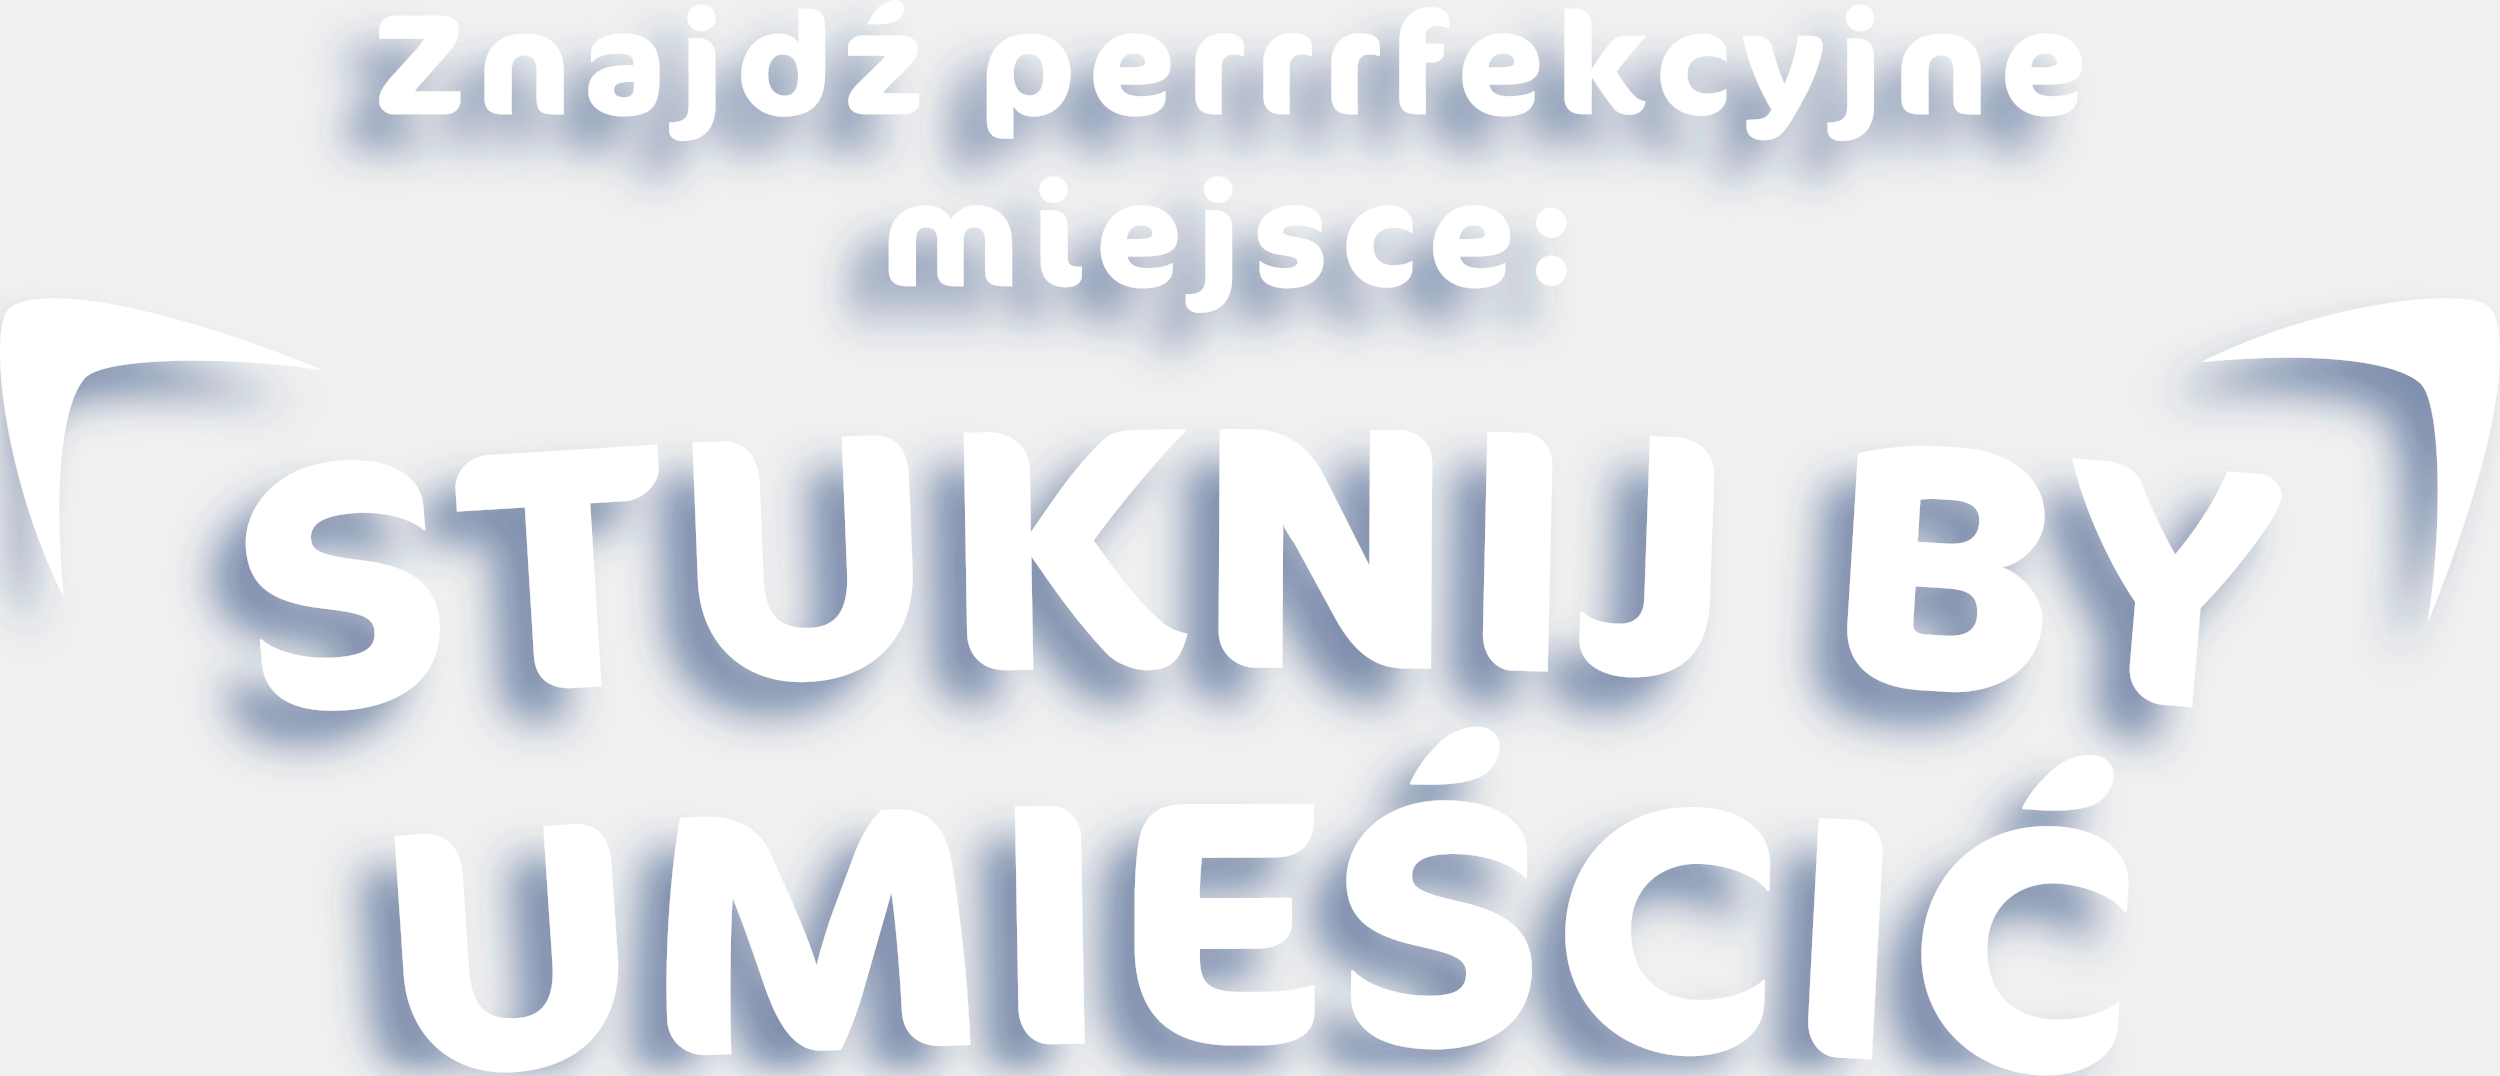
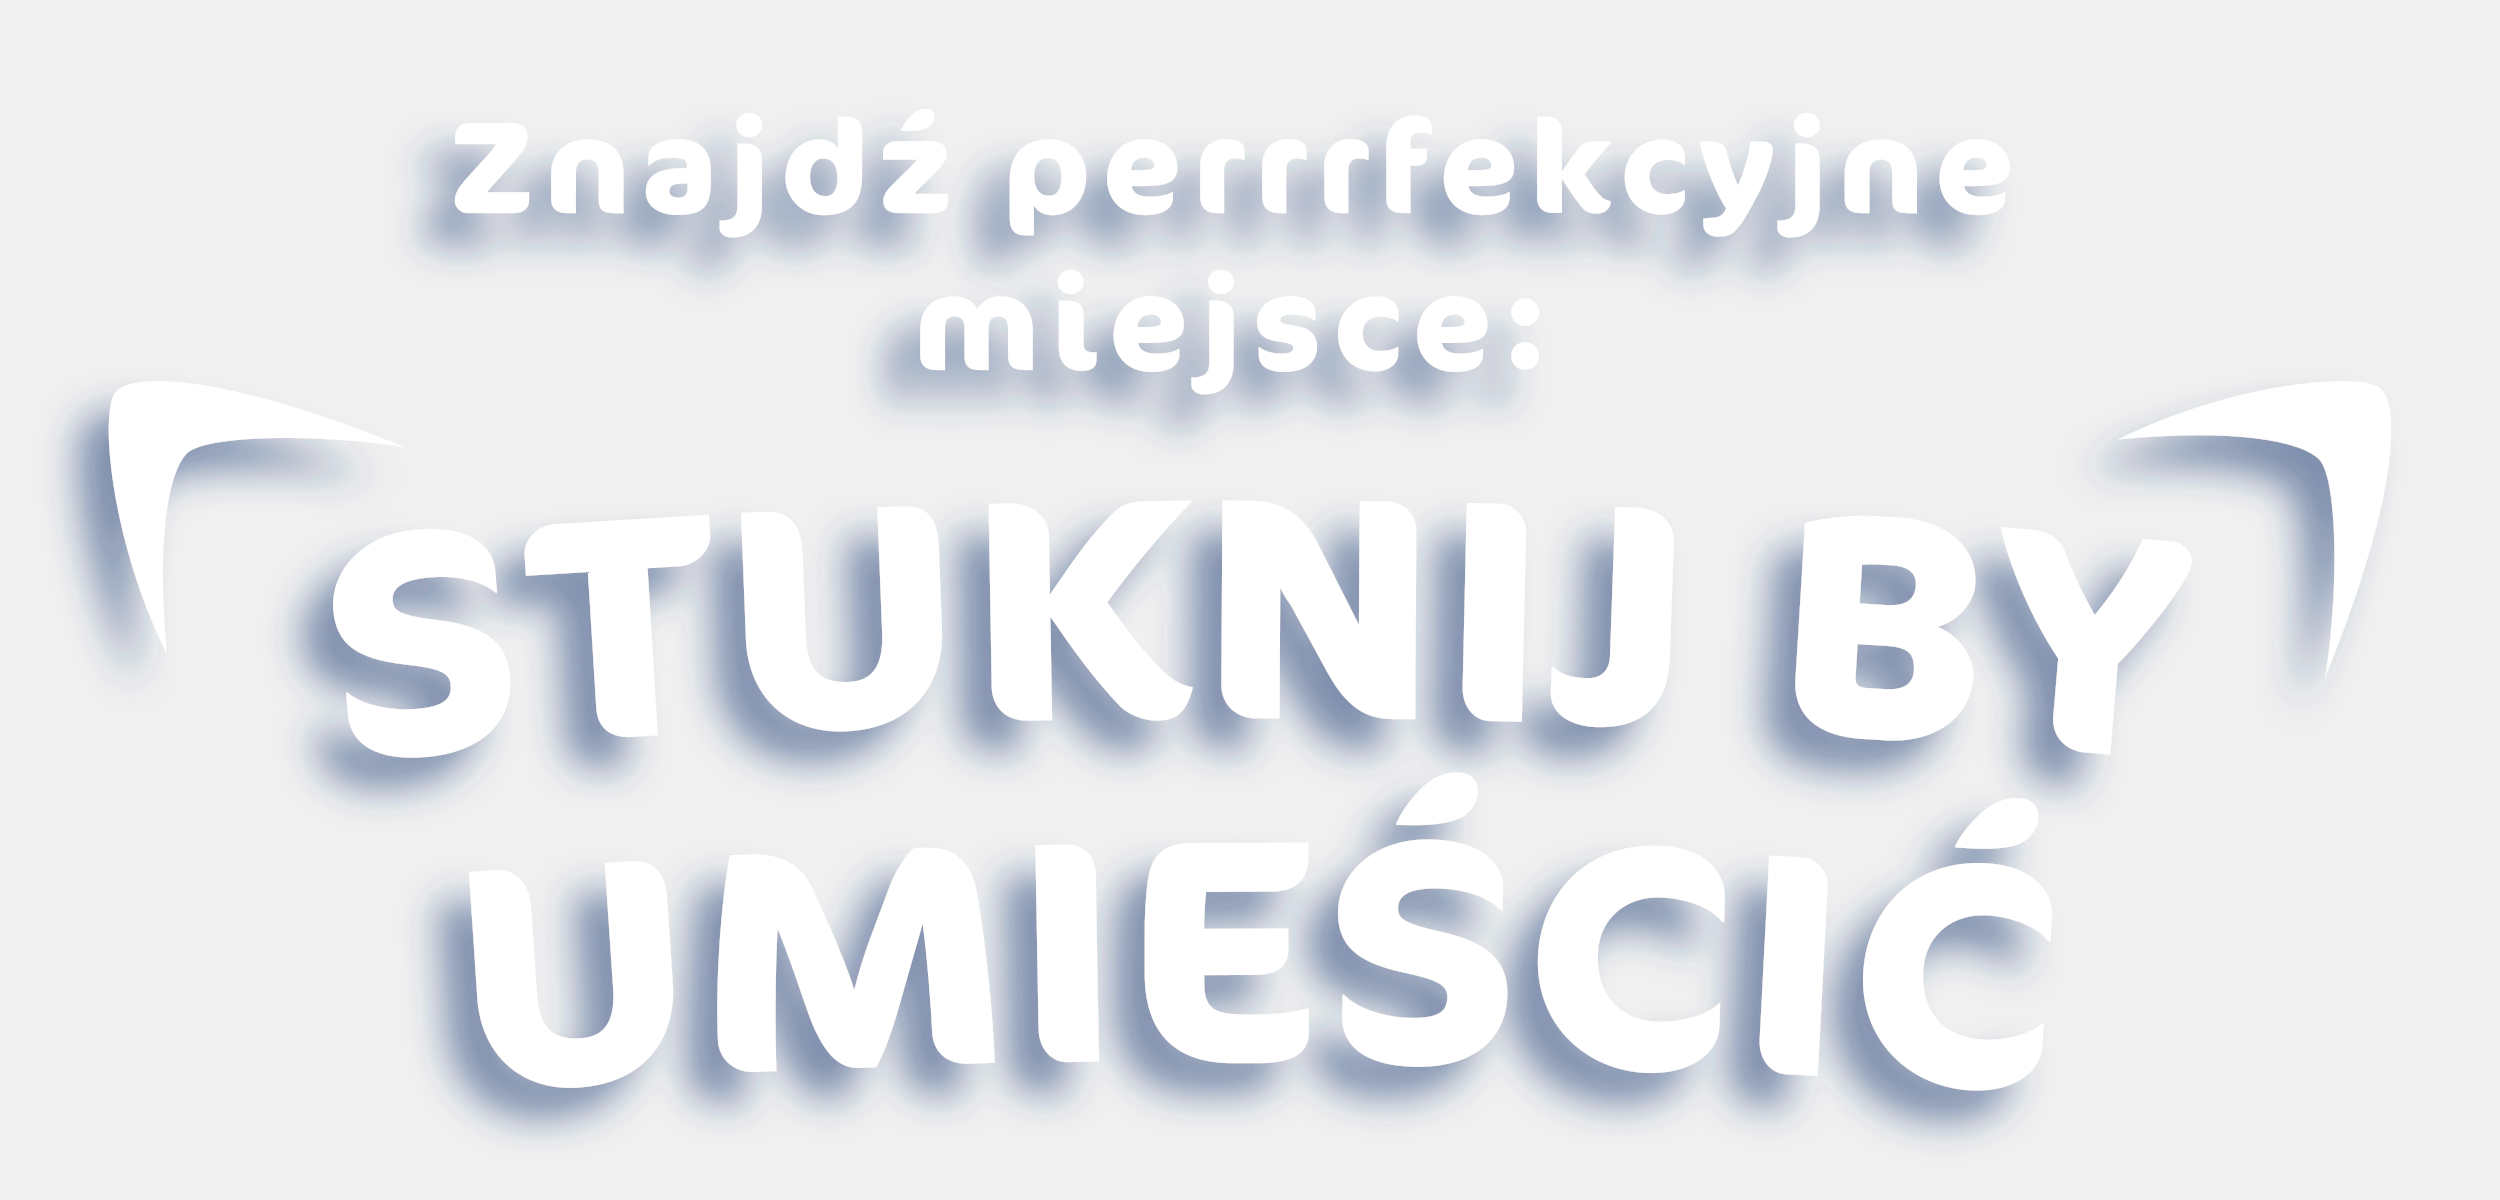
- <svg xmlns="http://www.w3.org/2000/svg" id="Layer_2" data-name="Layer 2" viewBox="0 0 209.89 90.31">
+ <svg xmlns="http://www.w3.org/2000/svg" id="Layer_2" data-name="Layer 2" viewBox="-10 -10 229.89 110.31">
  <defs>
    <style>
      .cls-1 {
        filter: url(#drop-shadow-1);
      }

      .cls-2 {
        fill: #fff;
        stroke-width: 0px;
      }
    </style>
    <filter id="drop-shadow-1" filterUnits="userSpaceOnUse">
      <feOffset dx="-2.83" dy="2.83" />
      <feGaussianBlur result="blur" stdDeviation="1.7" />
      <feFlood flood-color="#264078" flood-opacity=".55" />
      <feComposite in2="blur" operator="in" />
      <feComposite in="SourceGraphic" />
    </filter>
  </defs>
  <g id="logo">
    <g class="cls-1">
      <g>
        <g>
          <path class="cls-2" d="M29.12,59.62c-4.39.37-6.9-1.11-7.14-3.97l-.16-1.96h.14c1.35,1.16,4.01,1.69,6.29,1.5,2.54-.21,3.3-.89,3.19-2.22-.1-1.21-1.23-1.53-4.32-1.88-4.41-.5-6.22-1.95-6.47-4.99-.3-3.55,2.67-7,7.73-7.42,4.91-.41,6.98,1.66,7.15,3.71l.18,2.11h-.14c-1.44-1.21-3.89-1.58-5.97-1.41-2.72.23-3.58,1.03-3.49,2.15.08.9.49,1.36,4.25,1.8,4.17.5,6.28,2.01,6.54,5.1.35,4.13-2.47,7.04-7.79,7.49Z" />
          <path class="cls-2" d="M52.39,42.08l-2.84.17.95,15.37-2.4.15c-1.65.1-3.14-.56-3.27-2.67l-.77-12.5-5.7.35-.12-1.91c-.07-1.22.91-2.73,2.93-2.85l14.01-.86.12,1.91c.08,1.25-1.22,2.75-2.9,2.85Z" />
          <path class="cls-2" d="M67.68,57.26c-5.13.2-8.88-3.11-9.09-8.5l-.45-11.62,2.35-.09c1.77-.07,3.2.92,3.31,3.67l.3,7.65c.13,3.39,1.36,4.45,3.94,4.34,2.17-.08,3.19-1.49,3.08-4.47l-.45-11.59,2.35-.09c2.06-.08,3.2.92,3.3,3.56l.3,7.77c.2,5.04-2.75,9.13-8.92,9.37Z" />
          <path class="cls-2" d="M86.46,39.36l.09,5.31c2.75-4.02,3.57-5.13,5.51-7.19,1.11-1.18,1.83-1.36,3.49-1.39l4.03-.07v.14c-2.48,2.45-5.78,6.5-7.76,9.23,1.39,1.89,2.76,3.9,4.41,5.58,1.47,1.51,2,1.94,3.46,2.23-.57,2.3-1.46,3.04-3.29,3.07-1.1.02-2.65-.51-3.5-1.42-2.42-2.57-4.14-4.98-6.31-8.13l.16,9.51-2.2.04c-2.38.04-3.33-1.57-3.36-3.11l-.28-16.84,1.94-.03c2.38-.04,3.59,1.51,3.62,3.07Z" />
          <path class="cls-2" d="M117.96,56.12c-2.26-.01-4.11-1.01-5.89-4.27l-3.36-6.17c-.55-.76-.92-1.46-.98-1.66l-.07,12.04h-2.26c-1.51-.02-3.1-1.08-3.09-3.11l.1-16.94,2.67.02c2.93.02,4.87,1.45,6.21,4.16l3.67,7.27.07-11.37h2.44c1.31.02,2.78.99,2.77,2.61l-.1,17.43h-2.18Z" />
          <path class="cls-2" d="M126.98,56.31c-1.25-.03-2.53-1.13-2.48-3.16l.38-16.9,3.07.07c1.07.03,2.41,1.01,2.38,2.64l-.39,17.42-2.96-.07Z" />
          <path class="cls-2" d="M136.84,56.87c-2.72-.1-4.3-1.43-4.24-3.2l.08-2.32h.17c.65.58,1.45.96,3.01,1.01,1.54.05,2.15-.82,2.19-2.1l.48-13.65,1.94.07c2.03.07,3.52,1.28,3.45,3.28l-.37,10.55c-.14,4.09-2.32,6.5-6.72,6.35Z" />
          <path class="cls-2" d="M163.41,58.08l-2.17-.13c-4.02-.25-6.35-2.11-6.14-5.52l.88-14.36c1.51-.4,4.49-.74,6.23-.63l2.43.15c4.05.25,7.23,2.51,7,6.13-.11,1.85-1.85,3.58-3.52,3.91,1.9.7,3.46,2.8,3.35,4.54-.27,4.31-4.16,6.17-8.07,5.92ZM163.37,49.39l-2.55-.16-.19,3.1c-.04.58.29.89.93.93l1.77.11c1.85.11,2.59-.57,2.66-1.7.1-1.59-.56-2.16-2.62-2.28ZM163.82,41.98l-1.22-.08c-.32-.02-.99,0-1.37.03l-.22,3.56,2.43.15c1.85.11,2.65-.53,2.73-1.81.08-1.22-.76-1.76-2.35-1.86Z" />
          <path class="cls-2" d="M184.75,51.04l-.7,8.35-2.4-.2c-1.5-.13-3.01-1.3-2.84-3.32l.45-5.32c-2.07-3.08-4.25-7.6-5.3-12.09l2.77.23c1.79.15,2.85,1.11,3.15,1.98.68,1.92,1.75,4.16,2.74,5.88,1.39-1.66,3.27-4.27,4.4-6.99l2.6.22c1.27.11,2,1.07,1.93,1.94-.14,1.68-4.78,7.37-6.81,9.32Z" />
        </g>
        <g>
          <path class="cls-2" d="M43.21,90.02c-5.12.34-8.96-2.86-9.32-8.24l-.77-11.6,2.34-.16c1.76-.12,3.22.83,3.4,3.58l.51,7.64c.22,3.38,1.48,4.41,4.06,4.23,2.17-.14,3.15-1.58,2.95-4.55l-.77-11.57,2.34-.16c2.05-.14,3.22.83,3.4,3.46l.52,7.75c.33,5.03-2.5,9.2-8.66,9.61Z" />
          <path class="cls-2" d="M79.13,87.82c-1.91.07-3.34-.92-3.42-3-.07-1.8-.44-6.92-.87-9.86l-2.43,8.51c-.36,1.23-1.12,3.41-1.83,4.68l-1.54.06c-1.88.07-3.42-1.29-4.81-5.3l-1.14-3.29c-.56-1.63-1.23-3.38-1.58-4.21-.22,3.43-.24,9.79-.11,13.09l-2.06.08c-1.68.06-3.26-1.04-3.33-3.01-.22-5.74.3-12.69,1.1-16.93l1.91-.07c3.19-.12,4.87,1.33,5.66,3.06l1.71,3.82c.73,1.66,1.66,3.91,2.16,5.58.38-1.49.92-3.28,1.47-4.76l1.74-4.65c.66-1.74,1.57-2.99,2.27-3.63l1.01-.04c2.9-.11,4.35,1.43,4.83,4.29.67,3.89,1.39,10.02,1.6,15.49l-2.35.09Z" />
          <path class="cls-2" d="M88.11,87.67c-1.25.02-2.57-1.03-2.61-3.06l-.29-16.9,3.07-.05c1.07-.02,2.45.91,2.48,2.54l.3,17.42-2.96.05Z" />
          <path class="cls-2" d="M105.71,87.77h-2.26c-5.25.03-8.16-2.62-8.19-8.17v-3.36c-.02-1.83.08-3.86.31-5.4.37-2.55,1.9-3.31,3.84-3.32l10.91-.05v1.31c.01,1.92-1,3.2-3.32,3.21l-6.09.03c-.11.99-.19,2.44-.19,3.39l7.75-.03v2c.01,1.45-1.06,2.27-3,2.27l-4.73.02v.72c.01,2.15.71,2.9,3.5,2.89h1.45c1.65-.01,3.04-.16,4.67-.58v2.12c.02,1.83-1.11,2.93-4.65,2.95Z" />
          <path class="cls-2" d="M120.13,88.1c-4.41-.07-6.76-1.79-6.71-4.66l.03-1.97h.14c1.23,1.3,3.82,2.09,6.11,2.13,2.55.04,3.37-.56,3.39-1.89.02-1.22-1.08-1.64-4.11-2.3-4.33-.94-5.99-2.56-5.94-5.6.06-3.57,3.35-6.7,8.43-6.62,4.93.08,6.78,2.34,6.75,4.4l-.03,2.12h-.15c-1.31-1.36-3.71-1.97-5.8-2.01-2.72-.04-3.66.67-3.68,1.8-.01.9.36,1.4,4.05,2.21,4.1.91,6.05,2.62,6,5.72-.06,4.15-3.15,6.76-8.49,6.68ZM120.65,62.53c.94-.94,2.11-1.53,3.42-1.51,1.19.02,1.84.78,1.83,1.74-.02,1.19-.9,2.19-1.81,2.55-1.05.42-2.56.6-4.36.57l-1.33-.02v-.14c.51-1.18,1.37-2.3,2.26-3.18Z" />
          <path class="cls-2" d="M148.38,74.79c-.97-1.34-3.43-2.18-5.63-2.26-3.25-.12-5.7,1.94-5.81,5.19-.15,4.08,2.28,6.12,5.52,6.23,2.14.08,4.55-.65,5.57-1.66h.15s-.07,2.06-.07,2.06c-.09,2.58-2.74,4.46-6.65,4.32-5.48-.2-10.26-4.31-10.04-10.63.21-5.82,4.47-10.52,11.13-10.28,3.91.14,6.16,2.16,6.06,4.97l-.07,2.06h-.15Z" />
          <path class="cls-2" d="M154.2,88.78c-1.24-.06-2.49-1.2-2.39-3.23l.88-16.88,3.07.16c1.07.06,2.38,1.08,2.3,2.7l-.91,17.41-2.96-.15Z" />
          <path class="cls-2" d="M178.41,76.63c-.92-1.37-3.36-2.29-5.56-2.45-3.24-.22-5.76,1.75-5.98,4.99-.28,4.08,2.07,6.19,5.31,6.41,2.14.15,4.57-.5,5.62-1.47h.15s-.14,2.06-.14,2.06c-.18,2.58-2.89,4.36-6.79,4.09-5.47-.38-10.11-4.65-9.68-10.96.4-5.82,4.81-10.37,11.47-9.91,3.91.27,6.09,2.37,5.89,5.17l-.14,2.05h-.14ZM172.22,64.72c.99-.89,2.19-1.42,3.49-1.33,1.19.08,1.8.88,1.73,1.83-.08,1.19-1.02,2.14-1.94,2.45-1.07.36-2.59.46-4.38.34l-1.33-.09v-.14c.58-1.15,1.5-2.22,2.43-3.06Z" />
        </g>
        <g>
          <path class="cls-2" d="M5.34,50.12C.19,39.81-.93,27.73.68,26c1.61-1.73,9.77-1.69,26.58,5.13-8.04-1.3-18.42-1.14-20.09.58-1.67,1.73-2.83,7.76-1.82,18.42" />
          <path class="cls-2" d="M184.81,30.39c10.31-5.16,22.39-6.27,24.13-4.66,1.73,1.61,1.69,9.77-5.13,26.58,1.3-8.04,1.14-18.42-.58-20.09-1.73-1.67-7.76-2.83-18.42-1.82" />
        </g>
      </g>
      <g>
        <path class="cls-2" d="M37.46,9.59h-4.56c-.38,0-1.07-.4-1.07-1.12,0-.61.19-1.1,1.26-2.27l1.93-2.12c.32-.35.49-.64.6-.83h-3.77v-.68c0-.78.49-1.26,1.49-1.26h3.78c.83,0,1.39.44,1.39,1.14,0,.64-.13,1.13-.84,1.93l-1.92,2.19c-.4.44-.71.77-.94,1.1h3.84v.82c0,.61-.52,1.09-1.2,1.09Z" />
        <path class="cls-2" d="M46.37,9.59c-1.01,0-1.32-.34-1.32-1.34v-2.31c0-.89-.3-1.28-1.07-1.28-.66,0-1.02.44-1.02,1.25v3.69h-.77c-.97,0-1.51-.38-1.51-1.34v-2.31c0-1.89,1.26-3.13,3.36-3.13,2.34,0,3.29,1.24,3.29,3.19v3.6h-.96Z" />
        <path class="cls-2" d="M52.21,9.77c-1.27,0-2.82-.6-2.82-2.1s1.06-2.21,3.45-2.21h.32v-.28c0-.54-.42-.67-1.32-.67-1.24,0-1.69.29-2.16.72h-.06v-.8c0-.82.85-1.63,2.73-1.63s3.01.92,3.01,2.87v1.02c0,2.4-.77,3.08-3.17,3.08ZM53.22,6.88h-.46c-.86,0-1.21.22-1.21.66,0,.42.26.63.9.63.41,0,.77-.2.77-.8v-.49Z" />
        <path class="cls-2" d="M57.33,11.85c-.65,0-1.16-.35-1.16-.9v-.67h.25c.94-.06,1.4-.31,1.4-1.42V3.2h.67c1.14,0,1.57.65,1.57,1.52v4.23c0,1.73-.9,2.89-2.73,2.89ZM58.9,2.63c-.66,0-1.2-.5-1.2-1.13s.54-1.13,1.2-1.13,1.2.5,1.2,1.13-.54,1.13-1.2,1.13Z" />
        <path class="cls-2" d="M65.67,9.79c-1.94,0-3.44-1.59-3.44-3.38,0-2.22,1.37-3.6,3.12-3.6.84,0,1.46.37,1.7.89V.72h.82c.91,0,1.4.48,1.4,1.59v3.83c0,2.39-.97,3.65-3.6,3.65ZM65.62,4.57c-.61,0-1.13.64-1.13,1.64,0,1.3.6,1.82,1.43,1.82.71,0,1.08-.55,1.08-1.58,0-1.47-.56-1.88-1.38-1.88Z" />
        <path class="cls-2" d="M76.08,9.59h-3.53c-.68,0-1.33-.29-1.33-1.12,0-.4.24-.89.8-1.44l1.97-1.92c.1-.1.28-.32.32-.43h-3.11v-.64c0-.71.66-1.06,1.21-1.06h3.33c.78,0,1.32.47,1.32,1.21,0,.47-.42,1.07-.98,1.62l-1.63,1.58c-.08.08-.24.29-.31.44h3.03v.82c0,.48-.48.92-1.1.92ZM73.76.65c.38-.4.86-.65,1.4-.65.49,0,.77.31.77.71,0,.49-.36.91-.73,1.07-.43.18-1.05.26-1.8.26h-.55v-.06c.2-.49.55-.96.91-1.33Z" />
        <path class="cls-2" d="M86.76,9.79c-.89,0-1.4-.41-1.69-.9v2.75h-.83c-.91,0-1.39-.48-1.39-1.6v-3.49c0-2.36,1.31-3.74,3.65-3.74,1.93,0,3.38,1.31,3.38,3.35,0,2.25-1.32,3.63-3.12,3.63ZM86.23,4.54c-.62,0-1.13.6-1.13,1.57,0,1.4.6,1.89,1.38,1.89.72,0,1.12-.63,1.12-1.62,0-1.42-.43-1.85-1.37-1.85Z" />
        <path class="cls-2" d="M95.04,7.11h-.98c.13.66.67.97,1.62.97,1.05,0,1.71-.17,2.09-.42h.08v.53c0,.84-.68,1.59-2.57,1.59-2.28,0-3.48-1.54-3.48-3.36,0-2,1.35-3.63,3.39-3.63,1.73,0,3.07.97,3.07,2.65,0,1.32-1,1.67-3.23,1.67ZM95.2,4.5c-.8,0-1.14.52-1.2,1.15h.89c1.08,0,1.27-.17,1.27-.46,0-.33-.3-.7-.96-.7Z" />
        <path class="cls-2" d="M104.34,4.7c-.29-.11-.5-.13-.8-.13-.55,0-.98.28-.98,1.08v3.95h-.62c-.98,0-1.58-.46-1.58-1.56v-2.87c0-1.33.9-2.39,2.4-2.39,1.14,0,1.67.47,1.67,1.08v.84h-.07Z" />
        <path class="cls-2" d="M110.05,4.7c-.29-.11-.5-.13-.8-.13-.55,0-.98.28-.98,1.08v3.95h-.62c-.98,0-1.58-.46-1.58-1.56v-2.87c0-1.33.9-2.39,2.4-2.39,1.14,0,1.67.47,1.67,1.08v.84h-.07Z" />
        <path class="cls-2" d="M115.76,4.7c-.29-.11-.5-.13-.8-.13-.55,0-.98.28-.98,1.08v3.95h-.62c-.98,0-1.58-.46-1.58-1.56v-2.87c0-1.33.9-2.39,2.4-2.39,1.14,0,1.67.47,1.67,1.08v.84h-.07Z" />
        <path class="cls-2" d="M121.63,2.37c-.25-.13-.72-.18-1.02-.18-.54,0-.91.31-.91.71v.78h1.51v.83c0,.44-.41.73-.98.73h-.53v4.35h-.7c-1.08,0-1.52-.42-1.52-1.42V3.63c0-2.38,1.43-3.03,2.67-3.03,1.12,0,1.54.56,1.54,1.25v.53h-.06Z" />
        <path class="cls-2" d="M126.01,7.11h-.98c.13.66.67.97,1.62.97,1.06,0,1.72-.17,2.09-.42h.08v.53c0,.84-.68,1.59-2.57,1.59-2.28,0-3.48-1.54-3.48-3.36,0-2,1.36-3.63,3.39-3.63,1.73,0,3.07.97,3.07,2.65,0,1.32-1,1.67-3.23,1.67ZM126.17,4.5c-.8,0-1.14.52-1.2,1.15h.89c1.08,0,1.27-.17,1.27-.46,0-.33-.3-.7-.96-.7Z" />
        <path class="cls-2" d="M133.63,2.05v3.75c.54-.8,1.09-1.67,1.74-2.36.29-.31.52-.44,1.21-.44h1.6v.06c-.41.42-1.86,2.11-2.46,2.97.38.58.78,1.21,1.23,1.74.49.56.68.62,1.19.74-.08.73-.58,1.14-1.39,1.14-.34,0-.9-.13-1.18-.46-.74-.86-1.32-1.8-1.94-2.75v3.14h-.9c-.84,0-1.38-.55-1.38-1.34V.72h.88c1.03,0,1.4.67,1.4,1.33Z" />
        <path class="cls-2" d="M144.88,5.16c-.2-.22-.83-.46-1.46-.46-1.12,0-1.74.56-1.74,1.49,0,1.13.62,1.66,1.63,1.66.71,0,1.2-.14,1.6-.37h.02v.68c0,.88-.9,1.58-2.1,1.58-2,0-3.43-1.36-3.43-3.42,0-1.88,1.31-3.5,3.63-3.5,1.04,0,1.91.68,1.91,1.54v.8h-.06Z" />
        <path class="cls-2" d="M151.66,7.86c-1.85,3.55-2.31,3.91-3.69,3.91-.73,0-1.34-.4-1.34-1.14v-.55l.98-.07c.6-.05.88-.29,1.12-.83-.95-1.42-2.16-4.41-2.42-6.18h1.19c.56,0,1.15.35,1.28.94.23,1.04.68,2.31,1.03,3.12.49-1,1.01-2.77,1.15-4.05h1.09c.66,0,.97.31.97.84,0,.7-.62,2.61-1.36,4.02Z" />
        <path class="cls-2" d="M154.6,11.85c-.65,0-1.16-.35-1.16-.9v-.67h.25c.94-.06,1.4-.31,1.4-1.42V3.2h.67c1.14,0,1.57.65,1.57,1.52v4.23c0,1.73-.9,2.89-2.73,2.89ZM156.17,2.63c-.66,0-1.2-.5-1.2-1.13s.54-1.13,1.2-1.13,1.2.5,1.2,1.13-.54,1.13-1.2,1.13Z" />
        <path class="cls-2" d="M165.32,9.59c-1.01,0-1.32-.34-1.32-1.34v-2.31c0-.89-.3-1.28-1.07-1.28-.66,0-1.02.44-1.02,1.25v3.69h-.77c-.97,0-1.51-.38-1.51-1.34v-2.31c0-1.89,1.26-3.13,3.36-3.13,2.34,0,3.29,1.24,3.29,3.19v3.6h-.96Z" />
        <path class="cls-2" d="M171.59,7.11h-.98c.13.66.67.97,1.62.97,1.05,0,1.71-.17,2.09-.42h.08v.53c0,.84-.68,1.59-2.57,1.59-2.28,0-3.48-1.54-3.48-3.36,0-2,1.35-3.63,3.39-3.63,1.73,0,3.07.97,3.07,2.65,0,1.32-1,1.67-3.23,1.67ZM171.74,4.5c-.8,0-1.14.52-1.2,1.15h.89c1.08,0,1.27-.17,1.27-.46,0-.33-.3-.7-.96-.7Z" />
        <path class="cls-2" d="M84.19,24.02c-1.21,0-1.49-.52-1.49-1.33v-2.43c0-.85-.29-1.16-.95-1.16s-.85.47-.85,1.13v3.8h-.79c-.92,0-1.42-.3-1.42-1.33v-2.5c0-.78-.3-1.1-.9-1.1-.64,0-.89.32-.89,1.14v3.79h-.79c-1.02,0-1.49-.49-1.49-1.33v-2.32c0-1.92,1.1-3.14,3.2-3.14,1.03,0,1.81.64,2.03,1.17.31-.5,1.12-1.17,2.06-1.17,1.92,0,3.06,1.14,3.06,3.2v3.59h-.79Z" />
        <path class="cls-2" d="M88.45,17.05c-.66,0-1.2-.5-1.2-1.13s.54-1.13,1.2-1.13,1.19.5,1.19,1.13-.53,1.13-1.19,1.13ZM89.53,24.12c-1.21,0-2.16-.6-2.16-2.16v-4.33h.56c1.29,0,1.71.37,1.71,1.57v2.42c0,.59.28.77.91.77h.28v.67c0,.79-.6,1.05-1.31,1.05Z" />
        <path class="cls-2" d="M95.64,21.54h-.98c.13.66.67.97,1.62.97,1.06,0,1.72-.17,2.09-.42h.08v.53c0,.84-.68,1.59-2.57,1.59-2.28,0-3.48-1.54-3.48-3.36,0-2,1.36-3.63,3.39-3.63,1.73,0,3.07.97,3.07,2.65,0,1.32-1,1.67-3.23,1.67ZM95.8,18.92c-.8,0-1.14.52-1.2,1.15h.89c1.08,0,1.27-.17,1.27-.46,0-.34-.3-.7-.96-.7Z" />
        <path class="cls-2" d="M100.71,26.28c-.65,0-1.16-.35-1.16-.9v-.67h.25c.94-.06,1.4-.31,1.4-1.42v-5.66h.67c1.14,0,1.57.65,1.57,1.52v4.23c0,1.73-.9,2.89-2.73,2.89ZM102.28,17.05c-.66,0-1.2-.5-1.2-1.13s.54-1.13,1.2-1.13,1.2.5,1.2,1.13-.54,1.13-1.2,1.13Z" />
        <path class="cls-2" d="M108.2,24.21c-1.8,0-2.45-.66-2.45-1.62v-.66h.06c.43.32,1.09.58,2.03.58.83,0,1.09-.19,1.09-.52,0-.3-.16-.42-1.52-.61-1.19-.17-1.81-.71-1.81-1.76,0-1.58,1.5-2.39,3.01-2.39s2.35.59,2.35,1.57v.68h-.06c-.44-.32-1.14-.55-2.03-.55s-1.13.23-1.13.5c0,.25.14.34,1.52.56,1.1.18,1.85.78,1.85,1.89,0,1.42-1.1,2.31-2.91,2.31Z" />
        <path class="cls-2" d="M118.52,19.58c-.21-.22-.83-.46-1.46-.46-1.12,0-1.74.56-1.74,1.49,0,1.13.62,1.66,1.63,1.66.71,0,1.2-.14,1.6-.37h.02v.68c0,.88-.9,1.58-2.1,1.58-2,0-3.43-1.36-3.43-3.42,0-1.88,1.31-3.5,3.63-3.5,1.04,0,1.91.68,1.91,1.54v.8h-.06Z" />
        <path class="cls-2" d="M123.56,21.54h-.98c.13.66.67.97,1.62.97,1.06,0,1.71-.17,2.09-.42h.08v.53c0,.84-.68,1.59-2.57,1.59-2.28,0-3.48-1.54-3.48-3.36,0-2,1.36-3.63,3.39-3.63,1.73,0,3.07.97,3.07,2.65,0,1.32-1,1.67-3.23,1.67ZM123.72,18.92c-.8,0-1.14.52-1.2,1.15h.89c1.08,0,1.27-.17,1.27-.46,0-.34-.3-.7-.96-.7Z" />
        <path class="cls-2" d="M130.24,17.42c.71,0,1.28.58,1.28,1.28s-.58,1.28-1.28,1.28-1.28-.58-1.28-1.28.58-1.28,1.28-1.28ZM130.24,21.45c.71,0,1.28.58,1.28,1.28s-.58,1.28-1.28,1.28-1.28-.58-1.28-1.28.58-1.28,1.28-1.28Z" />
      </g>
    </g>
  </g>
</svg>
